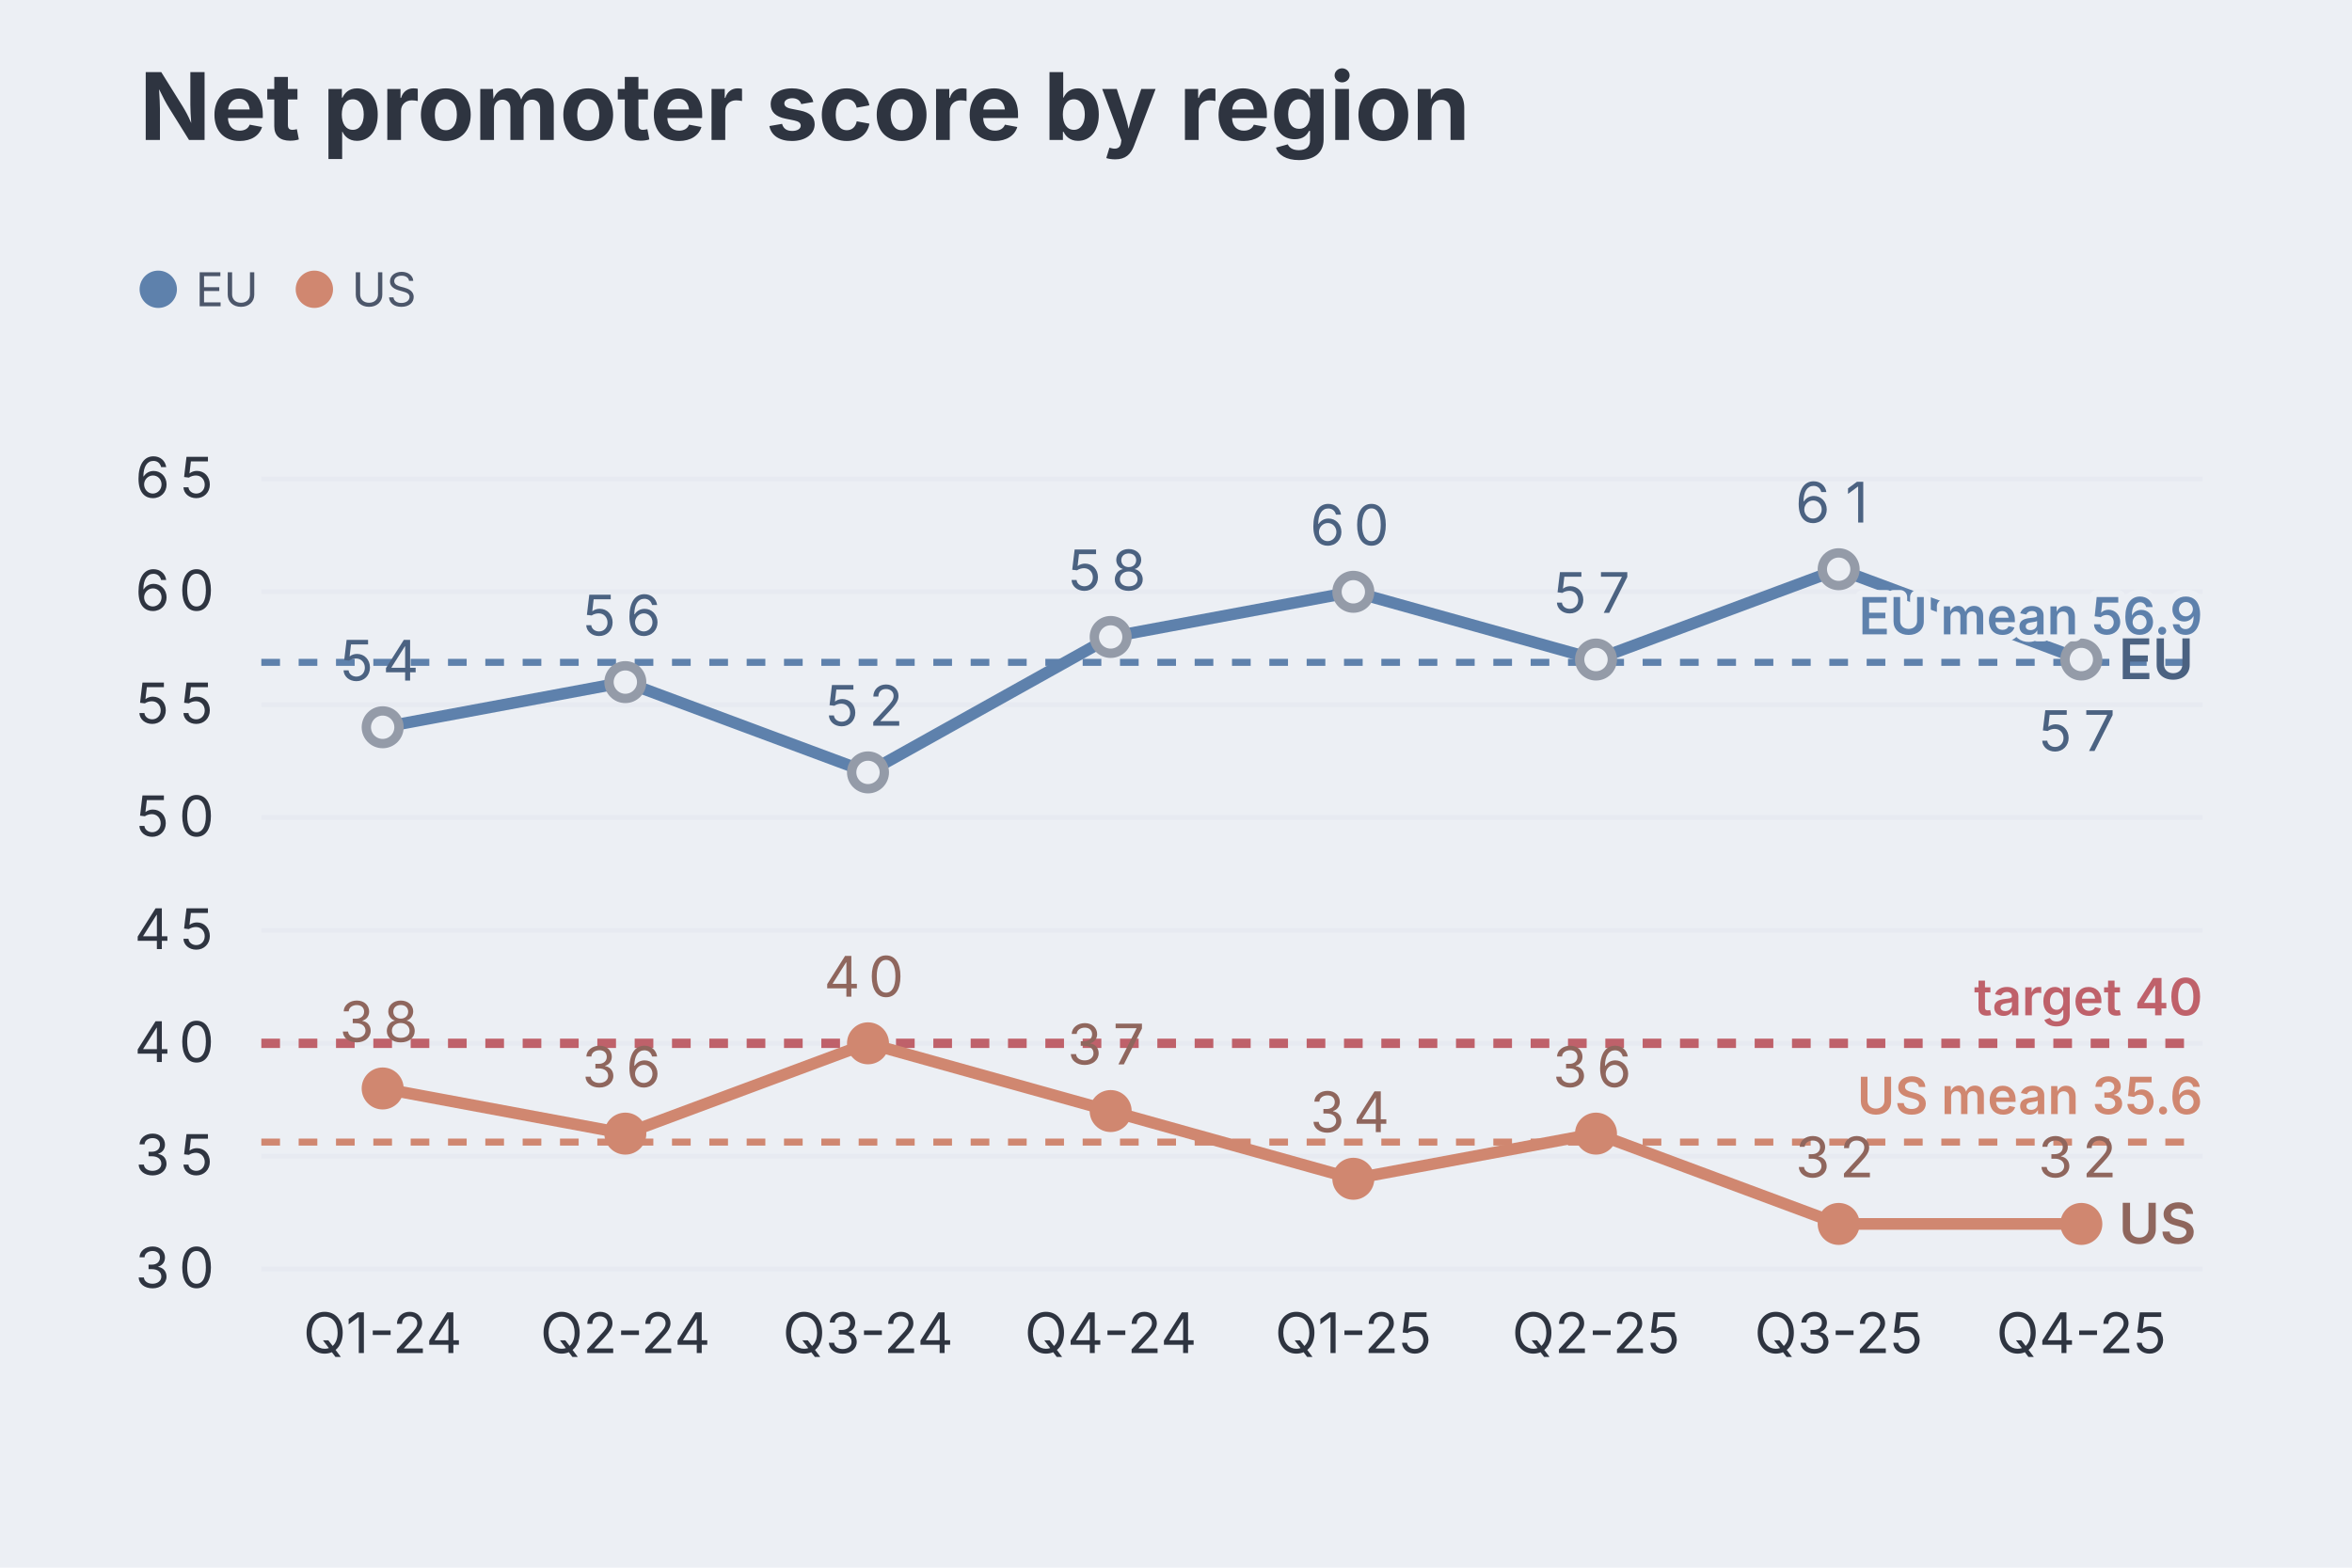
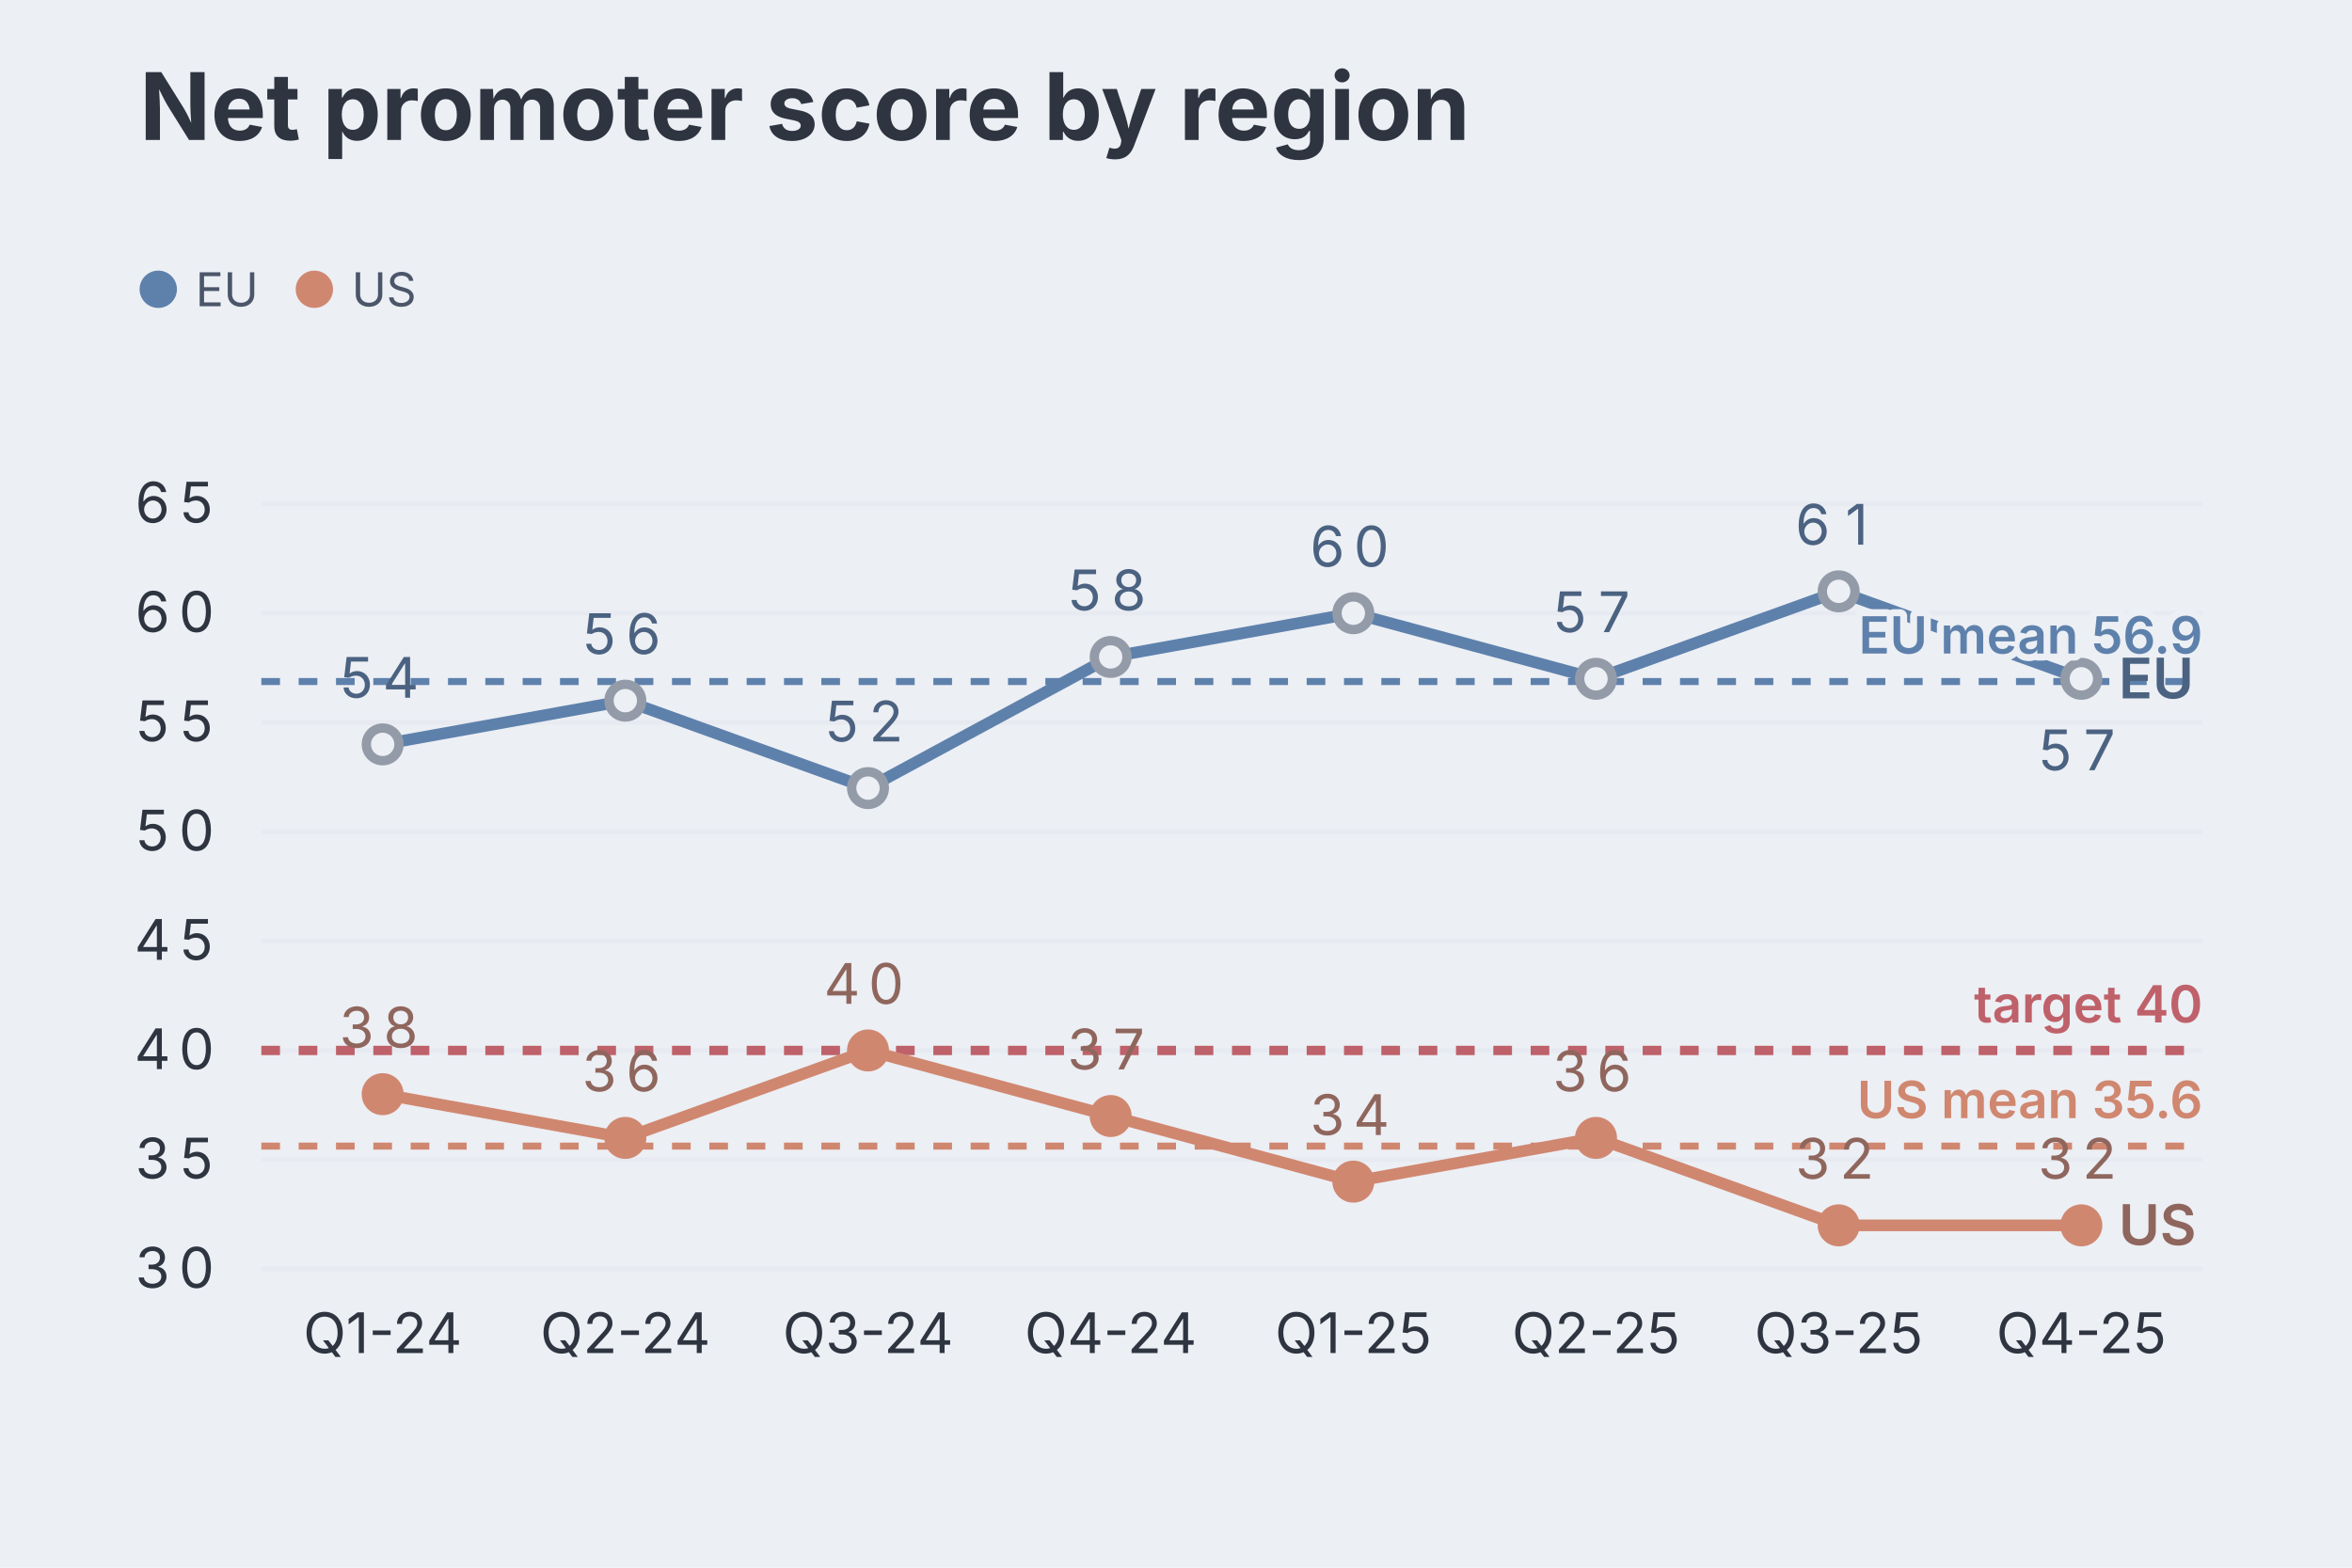
<svg xmlns="http://www.w3.org/2000/svg" aria-describedby="dgmo-desc-0909ccd9" role="img" aria-label="Net promoter score by region — Line diagram" width="504" height="336" viewBox="0 0 504 336" style="background: rgb(236, 239, 244); font-family: Inter, system-ui, Avenir, Helvetica, Arial, sans-serif;">
  <style>@media (hover:hover){svg:has(g.dgmo-series:hover) g.dgmo-series:not(:hover){opacity:0.4}svg:has([data-legend-entry="eu"]:hover) g.dgmo-series:not([data-series-name="EU"]){opacity:0.4}svg:has(g.dgmo-series[data-series-name="EU"]:hover):has([data-legend-entry="eu"]) [data-legend-entry]:not([data-legend-entry="eu"]){opacity:0.4}svg:has([data-legend-entry="us"]:hover) g.dgmo-series:not([data-series-name="US"]){opacity:0.4}svg:has(g.dgmo-series[data-series-name="US"]:hover):has([data-legend-entry="us"]) [data-legend-entry]:not([data-legend-entry="us"]){opacity:0.4}}</style>
  <rect class="dgmo-canvas-bg" x="0" y="0" width="504" height="336" fill="#eceff4" />
  <text class="chart-title" x="29.913" y="30" text-anchor="start" fill="#2e3440" font-size="20" font-weight="bold" style="cursor: default;" data-line-number="1">Net promoter score by region</text>
  <g transform="translate(0,48)">
    <g data-frame-legend="" data-dx="29.912599999999998" transform="translate(29.9126,0)">
      <g class="chart-legend" data-legend-active="series" data-legend-left="0" data-legend-right="67.31">
        <g transform="translate(0,0)" data-legend-group="series">
          <g data-legend-entry="eu" data-series-name="EU">
            <rect x="0" y="0" width="33.45" height="28" fill="transparent" />
            <circle cx="4" cy="14" r="4" fill="#5e81ac" />
            <text x="12" y="14" dominant-baseline="central" font-size="10" fill="#4c566a" font-family="Inter, system-ui, Avenir, Helvetica, Arial, sans-serif">EU</text>
          </g>
          <g data-legend-entry="us" data-series-name="US">
            <rect x="33.45" y="0" width="33.86" height="28" fill="transparent" />
            <circle cx="37.45" cy="14" r="4" fill="#d08770" />
            <text x="45.45" y="14" dominant-baseline="central" font-size="10" fill="#4c566a" font-family="Inter, system-ui, Avenir, Helvetica, Arial, sans-serif">US</text>
          </g>
        </g>
      </g>
    </g>
  </g>
  <line x1="56" x2="472" y1="272" y2="272" stroke="#d8dee9" stroke-opacity="0.25" />
  <text class="dgmo-tick" x="38.248" y="276" text-anchor="middle" fill="#2e3440" font-size="12" font-family="Inter, system-ui, Avenir, Helvetica, Arial, sans-serif">
    <tspan x="34.37">3</tspan>
    <tspan x="42.12">0</tspan>
  </text>
-   <line x1="56" x2="472" y1="247.806" y2="247.806" stroke="#d8dee9" stroke-opacity="0.25" />
-   <text class="dgmo-tick" x="38.248" y="251.806" text-anchor="middle" fill="#2e3440" font-size="12" font-family="Inter, system-ui, Avenir, Helvetica, Arial, sans-serif">
+   <line x1="56" x2="472" y1="248.571" y2="248.571" stroke="#d8dee9" stroke-opacity="0.25" />
+   <text class="dgmo-tick" x="38.248" y="252.571" text-anchor="middle" fill="#2e3440" font-size="12" font-family="Inter, system-ui, Avenir, Helvetica, Arial, sans-serif">
    <tspan x="34.37">3</tspan>
    <tspan x="42.12">5</tspan>
  </text>
-   <line x1="56" x2="472" y1="223.613" y2="223.613" stroke="#d8dee9" stroke-opacity="0.25" />
-   <text class="dgmo-tick" x="38.248" y="227.613" text-anchor="middle" fill="#2e3440" font-size="12" font-family="Inter, system-ui, Avenir, Helvetica, Arial, sans-serif">
+   <line x1="56" x2="472" y1="225.143" y2="225.143" stroke="#d8dee9" stroke-opacity="0.25" />
+   <text class="dgmo-tick" x="38.248" y="229.143" text-anchor="middle" fill="#2e3440" font-size="12" font-family="Inter, system-ui, Avenir, Helvetica, Arial, sans-serif">
    <tspan x="34.37">4</tspan>
    <tspan x="42.12">0</tspan>
  </text>
-   <line x1="56" x2="472" y1="199.419" y2="199.419" stroke="#d8dee9" stroke-opacity="0.25" />
-   <text class="dgmo-tick" x="38.248" y="203.419" text-anchor="middle" fill="#2e3440" font-size="12" font-family="Inter, system-ui, Avenir, Helvetica, Arial, sans-serif">
+   <line x1="56" x2="472" y1="201.714" y2="201.714" stroke="#d8dee9" stroke-opacity="0.25" />
+   <text class="dgmo-tick" x="38.248" y="205.714" text-anchor="middle" fill="#2e3440" font-size="12" font-family="Inter, system-ui, Avenir, Helvetica, Arial, sans-serif">
    <tspan x="34.37">4</tspan>
    <tspan x="42.12">5</tspan>
  </text>
-   <line x1="56" x2="472" y1="175.226" y2="175.226" stroke="#d8dee9" stroke-opacity="0.25" />
-   <text class="dgmo-tick" x="38.248" y="179.226" text-anchor="middle" fill="#2e3440" font-size="12" font-family="Inter, system-ui, Avenir, Helvetica, Arial, sans-serif">
+   <line x1="56" x2="472" y1="178.286" y2="178.286" stroke="#d8dee9" stroke-opacity="0.25" />
+   <text class="dgmo-tick" x="38.248" y="182.286" text-anchor="middle" fill="#2e3440" font-size="12" font-family="Inter, system-ui, Avenir, Helvetica, Arial, sans-serif">
    <tspan x="34.37">5</tspan>
    <tspan x="42.12">0</tspan>
  </text>
-   <line x1="56" x2="472" y1="151.032" y2="151.032" stroke="#d8dee9" stroke-opacity="0.25" />
-   <text class="dgmo-tick" x="38.248" y="155.032" text-anchor="middle" fill="#2e3440" font-size="12" font-family="Inter, system-ui, Avenir, Helvetica, Arial, sans-serif">
+   <line x1="56" x2="472" y1="154.857" y2="154.857" stroke="#d8dee9" stroke-opacity="0.25" />
+   <text class="dgmo-tick" x="38.248" y="158.857" text-anchor="middle" fill="#2e3440" font-size="12" font-family="Inter, system-ui, Avenir, Helvetica, Arial, sans-serif">
    <tspan x="34.37">5</tspan>
    <tspan x="42.12">5</tspan>
  </text>
-   <line x1="56" x2="472" y1="126.839" y2="126.839" stroke="#d8dee9" stroke-opacity="0.25" />
-   <text class="dgmo-tick" x="38.248" y="130.839" text-anchor="middle" fill="#2e3440" font-size="12" font-family="Inter, system-ui, Avenir, Helvetica, Arial, sans-serif">
+   <line x1="56" x2="472" y1="131.429" y2="131.429" stroke="#d8dee9" stroke-opacity="0.25" />
+   <text class="dgmo-tick" x="38.248" y="135.429" text-anchor="middle" fill="#2e3440" font-size="12" font-family="Inter, system-ui, Avenir, Helvetica, Arial, sans-serif">
    <tspan x="34.37">6</tspan>
    <tspan x="42.12">0</tspan>
  </text>
-   <line x1="56" x2="472" y1="102.645" y2="102.645" stroke="#d8dee9" stroke-opacity="0.25" />
-   <text class="dgmo-tick" x="38.248" y="106.645" text-anchor="middle" fill="#2e3440" font-size="12" font-family="Inter, system-ui, Avenir, Helvetica, Arial, sans-serif">
+   <line x1="56" x2="472" y1="108" y2="108" stroke="#d8dee9" stroke-opacity="0.25" />
+   <text class="dgmo-tick" x="38.248" y="112" text-anchor="middle" fill="#2e3440" font-size="12" font-family="Inter, system-ui, Avenir, Helvetica, Arial, sans-serif">
    <tspan x="34.37">6</tspan>
    <tspan x="42.12">5</tspan>
  </text>
  <text class="dgmo-tick" fill="#2e3440" font-size="12" font-family="Inter, system-ui, Avenir, Helvetica, Arial, sans-serif" x="82" y="290" text-anchor="middle">Q1-24</text>
  <text class="dgmo-tick" fill="#2e3440" font-size="12" font-family="Inter, system-ui, Avenir, Helvetica, Arial, sans-serif" x="134" y="290" text-anchor="middle">Q2-24</text>
  <text class="dgmo-tick" fill="#2e3440" font-size="12" font-family="Inter, system-ui, Avenir, Helvetica, Arial, sans-serif" x="186" y="290" text-anchor="middle">Q3-24</text>
  <text class="dgmo-tick" fill="#2e3440" font-size="12" font-family="Inter, system-ui, Avenir, Helvetica, Arial, sans-serif" x="238" y="290" text-anchor="middle">Q4-24</text>
  <text class="dgmo-tick" fill="#2e3440" font-size="12" font-family="Inter, system-ui, Avenir, Helvetica, Arial, sans-serif" x="290" y="290" text-anchor="middle">Q1-25</text>
  <text class="dgmo-tick" fill="#2e3440" font-size="12" font-family="Inter, system-ui, Avenir, Helvetica, Arial, sans-serif" x="342" y="290" text-anchor="middle">Q2-25</text>
  <text class="dgmo-tick" fill="#2e3440" font-size="12" font-family="Inter, system-ui, Avenir, Helvetica, Arial, sans-serif" x="394" y="290" text-anchor="middle">Q3-25</text>
  <text class="dgmo-tick" fill="#2e3440" font-size="12" font-family="Inter, system-ui, Avenir, Helvetica, Arial, sans-serif" x="446" y="290" text-anchor="middle">Q4-25</text>
-   <rect class="dgmo-plot-rect" x="56" y="102.645" width="416" height="169.355" fill="transparent" />
+   <rect class="dgmo-plot-rect" x="56" y="108" width="416" height="164" fill="transparent" />
  <g class="dgmo-overlay dgmo-overlay-mean" data-line-number="2">
-     <line x1="56" x2="472" y1="141.96" y2="141.96" stroke="#5e81ac" stroke-width="1.5" stroke-dasharray="4 4" />
+     <line x1="56" x2="472" y1="146.071" y2="146.071" stroke="#5e81ac" stroke-width="1.5" stroke-dasharray="4 4" />
  </g>
  <g class="dgmo-overlay dgmo-overlay-mean" data-line-number="2">
-     <line x1="56" x2="472" y1="244.782" y2="244.782" stroke="#d08770" stroke-width="1.5" stroke-dasharray="4 4" />
+     <line x1="56" x2="472" y1="245.643" y2="245.643" stroke="#d08770" stroke-width="1.5" stroke-dasharray="4 4" />
  </g>
  <g class="dgmo-overlay dgmo-overlay-target" data-line-number="3">
-     <line x1="56" x2="472" y1="223.613" y2="223.613" stroke="#bf616a" stroke-width="2" stroke-dasharray="4 4" />
+     <line x1="56" x2="472" y1="225.143" y2="225.143" stroke="#bf616a" stroke-width="2" stroke-dasharray="4 4" />
  </g>
  <g class="dgmo-series" data-series-index="0" data-series-name="EU" data-axis="left" data-color="#5e81ac" data-line-number="5">
-     <path class="dgmo-series-line" d="M82,155.871L134,146.194L186,165.548L238,136.516L290,126.839L342,141.355L394,122L446,141.355" fill="none" stroke="#5e81ac" stroke-width="2.5" stroke-linejoin="round" stroke-linecap="round" />
-     <path class="dgmo-series-hit" d="M82,155.871L134,146.194L186,165.548L238,136.516L290,126.839L342,141.355L394,122L446,141.355" fill="none" stroke="transparent" stroke-width="16" stroke-linejoin="round" stroke-linecap="round" />
-     <circle class="dgmo-pt" data-series-index="0" data-series-name="EU" data-color="#5e81ac" data-x-index="0" data-x-label="Q1-24" data-value="54" data-line-number="8" cx="82" cy="155.871" r="3.5" fill="#eceff4" stroke="#949ba8" stroke-width="2" />
-     <circle class="dgmo-pt" data-series-index="0" data-series-name="EU" data-color="#5e81ac" data-x-index="1" data-x-label="Q2-24" data-value="56" data-line-number="9" cx="134" cy="146.194" r="3.5" fill="#eceff4" stroke="#949ba8" stroke-width="2" />
-     <circle class="dgmo-pt" data-series-index="0" data-series-name="EU" data-color="#5e81ac" data-x-index="2" data-x-label="Q3-24" data-value="52" data-line-number="10" cx="186" cy="165.548" r="3.5" fill="#eceff4" stroke="#949ba8" stroke-width="2" />
-     <circle class="dgmo-pt" data-series-index="0" data-series-name="EU" data-color="#5e81ac" data-x-index="3" data-x-label="Q4-24" data-value="58" data-line-number="11" cx="238" cy="136.516" r="3.5" fill="#eceff4" stroke="#949ba8" stroke-width="2" />
-     <circle class="dgmo-pt" data-series-index="0" data-series-name="EU" data-color="#5e81ac" data-x-index="4" data-x-label="Q1-25" data-value="60" data-line-number="12" cx="290" cy="126.839" r="3.5" fill="#eceff4" stroke="#949ba8" stroke-width="2" />
-     <circle class="dgmo-pt" data-series-index="0" data-series-name="EU" data-color="#5e81ac" data-x-index="5" data-x-label="Q2-25" data-value="57" data-line-number="13" cx="342" cy="141.355" r="3.5" fill="#eceff4" stroke="#949ba8" stroke-width="2" />
-     <circle class="dgmo-pt" data-series-index="0" data-series-name="EU" data-color="#5e81ac" data-x-index="6" data-x-label="Q3-25" data-value="61" data-line-number="14" cx="394" cy="122" r="3.5" fill="#eceff4" stroke="#949ba8" stroke-width="2" />
-     <circle class="dgmo-pt" data-series-index="0" data-series-name="EU" data-color="#5e81ac" data-x-index="7" data-x-label="Q4-25" data-value="57" data-line-number="15" cx="446" cy="141.355" r="3.5" fill="#eceff4" stroke="#949ba8" stroke-width="2" />
+     <path class="dgmo-series-line" d="M82,159.543L134,150.171L186,168.914L238,140.8L290,131.429L342,145.486L394,126.743L446,145.486" fill="none" stroke="#5e81ac" stroke-width="2.5" stroke-linejoin="round" stroke-linecap="round" />
+     <path class="dgmo-series-hit" d="M82,159.543L134,150.171L186,168.914L238,140.8L290,131.429L342,145.486L394,126.743L446,145.486" fill="none" stroke="transparent" stroke-width="16" stroke-linejoin="round" stroke-linecap="round" />
+     <circle class="dgmo-pt" data-series-index="0" data-series-name="EU" data-color="#5e81ac" data-x-index="0" data-x-label="Q1-24" data-value="54" data-line-number="8" cx="82" cy="159.543" r="3.5" fill="#eceff4" stroke="#949ba8" stroke-width="2" />
+     <circle class="dgmo-pt" data-series-index="0" data-series-name="EU" data-color="#5e81ac" data-x-index="1" data-x-label="Q2-24" data-value="56" data-line-number="9" cx="134" cy="150.171" r="3.5" fill="#eceff4" stroke="#949ba8" stroke-width="2" />
+     <circle class="dgmo-pt" data-series-index="0" data-series-name="EU" data-color="#5e81ac" data-x-index="2" data-x-label="Q3-24" data-value="52" data-line-number="10" cx="186" cy="168.914" r="3.5" fill="#eceff4" stroke="#949ba8" stroke-width="2" />
+     <circle class="dgmo-pt" data-series-index="0" data-series-name="EU" data-color="#5e81ac" data-x-index="3" data-x-label="Q4-24" data-value="58" data-line-number="11" cx="238" cy="140.8" r="3.5" fill="#eceff4" stroke="#949ba8" stroke-width="2" />
+     <circle class="dgmo-pt" data-series-index="0" data-series-name="EU" data-color="#5e81ac" data-x-index="4" data-x-label="Q1-25" data-value="60" data-line-number="12" cx="290" cy="131.429" r="3.5" fill="#eceff4" stroke="#949ba8" stroke-width="2" />
+     <circle class="dgmo-pt" data-series-index="0" data-series-name="EU" data-color="#5e81ac" data-x-index="5" data-x-label="Q2-25" data-value="57" data-line-number="13" cx="342" cy="145.486" r="3.5" fill="#eceff4" stroke="#949ba8" stroke-width="2" />
+     <circle class="dgmo-pt" data-series-index="0" data-series-name="EU" data-color="#5e81ac" data-x-index="6" data-x-label="Q3-25" data-value="61" data-line-number="14" cx="394" cy="126.743" r="3.5" fill="#eceff4" stroke="#949ba8" stroke-width="2" />
+     <circle class="dgmo-pt" data-series-index="0" data-series-name="EU" data-color="#5e81ac" data-x-index="7" data-x-label="Q4-25" data-value="57" data-line-number="15" cx="446" cy="145.486" r="3.5" fill="#eceff4" stroke="#949ba8" stroke-width="2" />
  </g>
  <g class="dgmo-series" data-series-index="1" data-series-name="US" data-axis="left" data-color="#d08770" data-line-number="6">
-     <path class="dgmo-series-line" d="M82,233.29L134,242.968L186,223.613L238,238.129L290,252.645L342,242.968L394,262.323L446,262.323" fill="none" stroke="#d08770" stroke-width="2.5" stroke-linejoin="round" stroke-linecap="round" />
-     <path class="dgmo-series-hit" d="M82,233.29L134,242.968L186,223.613L238,238.129L290,252.645L342,242.968L394,262.323L446,262.323" fill="none" stroke="transparent" stroke-width="16" stroke-linejoin="round" stroke-linecap="round" />
-     <circle class="dgmo-pt" data-series-index="1" data-series-name="US" data-color="#d08770" data-x-index="0" data-x-label="Q1-24" data-value="38" data-line-number="8" cx="82" cy="233.29" r="3.5" fill="#d08770" stroke="#d08770" stroke-width="2" />
-     <circle class="dgmo-pt" data-series-index="1" data-series-name="US" data-color="#d08770" data-x-index="1" data-x-label="Q2-24" data-value="36" data-line-number="9" cx="134" cy="242.968" r="3.5" fill="#d08770" stroke="#d08770" stroke-width="2" />
-     <circle class="dgmo-pt" data-series-index="1" data-series-name="US" data-color="#d08770" data-x-index="2" data-x-label="Q3-24" data-value="40" data-line-number="10" cx="186" cy="223.613" r="3.5" fill="#d08770" stroke="#d08770" stroke-width="2" />
-     <circle class="dgmo-pt" data-series-index="1" data-series-name="US" data-color="#d08770" data-x-index="3" data-x-label="Q4-24" data-value="37" data-line-number="11" cx="238" cy="238.129" r="3.5" fill="#d08770" stroke="#d08770" stroke-width="2" />
-     <circle class="dgmo-pt" data-series-index="1" data-series-name="US" data-color="#d08770" data-x-index="4" data-x-label="Q1-25" data-value="34" data-line-number="12" cx="290" cy="252.645" r="3.5" fill="#d08770" stroke="#d08770" stroke-width="2" />
-     <circle class="dgmo-pt" data-series-index="1" data-series-name="US" data-color="#d08770" data-x-index="5" data-x-label="Q2-25" data-value="36" data-line-number="13" cx="342" cy="242.968" r="3.5" fill="#d08770" stroke="#d08770" stroke-width="2" />
-     <circle class="dgmo-pt" data-series-index="1" data-series-name="US" data-color="#d08770" data-x-index="6" data-x-label="Q3-25" data-value="32" data-line-number="14" cx="394" cy="262.323" r="3.5" fill="#d08770" stroke="#d08770" stroke-width="2" />
-     <circle class="dgmo-pt" data-series-index="1" data-series-name="US" data-color="#d08770" data-x-index="7" data-x-label="Q4-25" data-value="32" data-line-number="15" cx="446" cy="262.323" r="3.5" fill="#d08770" stroke="#d08770" stroke-width="2" />
+     <path class="dgmo-series-line" d="M82,234.514L134,243.886L186,225.143L238,239.2L290,253.257L342,243.886L394,262.629L446,262.629" fill="none" stroke="#d08770" stroke-width="2.5" stroke-linejoin="round" stroke-linecap="round" />
+     <path class="dgmo-series-hit" d="M82,234.514L134,243.886L186,225.143L238,239.2L290,253.257L342,243.886L394,262.629L446,262.629" fill="none" stroke="transparent" stroke-width="16" stroke-linejoin="round" stroke-linecap="round" />
+     <circle class="dgmo-pt" data-series-index="1" data-series-name="US" data-color="#d08770" data-x-index="0" data-x-label="Q1-24" data-value="38" data-line-number="8" cx="82" cy="234.514" r="3.5" fill="#d08770" stroke="#d08770" stroke-width="2" />
+     <circle class="dgmo-pt" data-series-index="1" data-series-name="US" data-color="#d08770" data-x-index="1" data-x-label="Q2-24" data-value="36" data-line-number="9" cx="134" cy="243.886" r="3.5" fill="#d08770" stroke="#d08770" stroke-width="2" />
+     <circle class="dgmo-pt" data-series-index="1" data-series-name="US" data-color="#d08770" data-x-index="2" data-x-label="Q3-24" data-value="40" data-line-number="10" cx="186" cy="225.143" r="3.5" fill="#d08770" stroke="#d08770" stroke-width="2" />
+     <circle class="dgmo-pt" data-series-index="1" data-series-name="US" data-color="#d08770" data-x-index="3" data-x-label="Q4-24" data-value="37" data-line-number="11" cx="238" cy="239.2" r="3.5" fill="#d08770" stroke="#d08770" stroke-width="2" />
+     <circle class="dgmo-pt" data-series-index="1" data-series-name="US" data-color="#d08770" data-x-index="4" data-x-label="Q1-25" data-value="34" data-line-number="12" cx="290" cy="253.257" r="3.5" fill="#d08770" stroke="#d08770" stroke-width="2" />
+     <circle class="dgmo-pt" data-series-index="1" data-series-name="US" data-color="#d08770" data-x-index="5" data-x-label="Q2-25" data-value="36" data-line-number="13" cx="342" cy="243.886" r="3.5" fill="#d08770" stroke="#d08770" stroke-width="2" />
+     <circle class="dgmo-pt" data-series-index="1" data-series-name="US" data-color="#d08770" data-x-index="6" data-x-label="Q3-25" data-value="32" data-line-number="14" cx="394" cy="262.629" r="3.5" fill="#d08770" stroke="#d08770" stroke-width="2" />
+     <circle class="dgmo-pt" data-series-index="1" data-series-name="US" data-color="#d08770" data-x-index="7" data-x-label="Q4-25" data-value="32" data-line-number="15" cx="446" cy="262.629" r="3.5" fill="#d08770" stroke="#d08770" stroke-width="2" />
  </g>
-   <text class="dgmo-overlay-label dgmo-overlay-mean-label" data-line-number="2" x="472" y="135.96" text-anchor="end" fill="#5e81ac" font-size="11" font-weight="600" font-family="Inter, system-ui, Avenir, Helvetica, Arial, sans-serif" stroke="#eceff4" stroke-width="3" stroke-linejoin="round" paint-order="stroke">EU mean 56.9</text>
-   <text class="dgmo-overlay-label dgmo-overlay-mean-label" data-line-number="2" x="472" y="238.782" text-anchor="end" fill="#d08770" font-size="11" font-weight="600" font-family="Inter, system-ui, Avenir, Helvetica, Arial, sans-serif" stroke="#eceff4" stroke-width="3" stroke-linejoin="round" paint-order="stroke">US mean 35.6</text>
-   <text class="dgmo-overlay-label dgmo-overlay-target-label" data-line-number="3" x="472" y="217.613" text-anchor="end" fill="#bf616a" font-size="11" font-weight="600" font-family="Inter, system-ui, Avenir, Helvetica, Arial, sans-serif" stroke="#eceff4" stroke-width="3" stroke-linejoin="round" paint-order="stroke">target 40</text>
-   <text class="dgmo-series-end-label" data-series-name="EU" x="454" y="145.555" text-anchor="start" fill="#4b6281" font-size="12" font-weight="600" font-family="Inter, system-ui, Avenir, Helvetica, Arial, sans-serif">EU</text>
-   <text class="dgmo-series-end-label" data-series-name="US" x="454" y="266.523" text-anchor="start" fill="#8f665d" font-size="12" font-weight="600" font-family="Inter, system-ui, Avenir, Helvetica, Arial, sans-serif">US</text>
-   <text x="82" y="145.871" text-anchor="middle" fill="#4b6281" font-size="12" font-family="Inter, system-ui, Avenir, Helvetica, Arial, sans-serif">
+   <text class="dgmo-overlay-label dgmo-overlay-mean-label" data-line-number="2" x="472" y="140.071" text-anchor="end" fill="#5e81ac" font-size="11" font-weight="600" font-family="Inter, system-ui, Avenir, Helvetica, Arial, sans-serif" stroke="#eceff4" stroke-width="3" stroke-linejoin="round" paint-order="stroke">EU mean 56.9</text>
+   <text class="dgmo-overlay-label dgmo-overlay-mean-label" data-line-number="2" x="472" y="239.643" text-anchor="end" fill="#d08770" font-size="11" font-weight="600" font-family="Inter, system-ui, Avenir, Helvetica, Arial, sans-serif" stroke="#eceff4" stroke-width="3" stroke-linejoin="round" paint-order="stroke">US mean 35.6</text>
+   <text class="dgmo-overlay-label dgmo-overlay-target-label" data-line-number="3" x="472" y="219.143" text-anchor="end" fill="#bf616a" font-size="11" font-weight="600" font-family="Inter, system-ui, Avenir, Helvetica, Arial, sans-serif" stroke="#eceff4" stroke-width="3" stroke-linejoin="round" paint-order="stroke">target 40</text>
+   <text class="dgmo-series-end-label" data-series-name="EU" x="454" y="149.686" text-anchor="start" fill="#4b6281" font-size="12" font-weight="600" font-family="Inter, system-ui, Avenir, Helvetica, Arial, sans-serif">EU</text>
+   <text class="dgmo-series-end-label" data-series-name="US" x="454" y="266.829" text-anchor="start" fill="#8f665d" font-size="12" font-weight="600" font-family="Inter, system-ui, Avenir, Helvetica, Arial, sans-serif">US</text>
+   <text x="82" y="149.543" text-anchor="middle" fill="#4b6281" font-size="12" font-family="Inter, system-ui, Avenir, Helvetica, Arial, sans-serif">
    <tspan x="78.12">5</tspan>
    <tspan x="85.88">4</tspan>
  </text>
-   <text x="134" y="136.194" text-anchor="middle" fill="#4b6281" font-size="12" font-family="Inter, system-ui, Avenir, Helvetica, Arial, sans-serif">
+   <text x="134" y="140.171" text-anchor="middle" fill="#4b6281" font-size="12" font-family="Inter, system-ui, Avenir, Helvetica, Arial, sans-serif">
    <tspan x="130.12">5</tspan>
    <tspan x="137.88">6</tspan>
  </text>
-   <text x="186" y="155.548" text-anchor="middle" fill="#4b6281" font-size="12" font-family="Inter, system-ui, Avenir, Helvetica, Arial, sans-serif">
+   <text x="186" y="158.914" text-anchor="middle" fill="#4b6281" font-size="12" font-family="Inter, system-ui, Avenir, Helvetica, Arial, sans-serif">
    <tspan x="182.12">5</tspan>
    <tspan x="189.88">2</tspan>
  </text>
-   <text x="238" y="126.516" text-anchor="middle" fill="#4b6281" font-size="12" font-family="Inter, system-ui, Avenir, Helvetica, Arial, sans-serif">
+   <text x="238" y="130.8" text-anchor="middle" fill="#4b6281" font-size="12" font-family="Inter, system-ui, Avenir, Helvetica, Arial, sans-serif">
    <tspan x="234.12">5</tspan>
    <tspan x="241.88">8</tspan>
  </text>
-   <text x="290" y="116.839" text-anchor="middle" fill="#4b6281" font-size="12" font-family="Inter, system-ui, Avenir, Helvetica, Arial, sans-serif">
+   <text x="290" y="121.429" text-anchor="middle" fill="#4b6281" font-size="12" font-family="Inter, system-ui, Avenir, Helvetica, Arial, sans-serif">
    <tspan x="286.12">6</tspan>
    <tspan x="293.88">0</tspan>
  </text>
-   <text x="342" y="131.355" text-anchor="middle" fill="#4b6281" font-size="12" font-family="Inter, system-ui, Avenir, Helvetica, Arial, sans-serif">
+   <text x="342" y="135.486" text-anchor="middle" fill="#4b6281" font-size="12" font-family="Inter, system-ui, Avenir, Helvetica, Arial, sans-serif">
    <tspan x="338.12">5</tspan>
    <tspan x="345.88">7</tspan>
  </text>
-   <text x="394" y="112" text-anchor="middle" fill="#4b6281" font-size="12" font-family="Inter, system-ui, Avenir, Helvetica, Arial, sans-serif">
+   <text x="394" y="116.743" text-anchor="middle" fill="#4b6281" font-size="12" font-family="Inter, system-ui, Avenir, Helvetica, Arial, sans-serif">
    <tspan x="390.12">6</tspan>
    <tspan x="397.88">1</tspan>
  </text>
-   <text x="446" y="160.955" text-anchor="middle" fill="#4b6281" font-size="12" font-family="Inter, system-ui, Avenir, Helvetica, Arial, sans-serif">
+   <text x="446" y="165.086" text-anchor="middle" fill="#4b6281" font-size="12" font-family="Inter, system-ui, Avenir, Helvetica, Arial, sans-serif">
    <tspan x="442.12">5</tspan>
    <tspan x="449.88">7</tspan>
  </text>
-   <text x="82" y="223.29" text-anchor="middle" fill="#8f665d" font-size="12" font-family="Inter, system-ui, Avenir, Helvetica, Arial, sans-serif">
+   <text x="82" y="224.514" text-anchor="middle" fill="#8f665d" font-size="12" font-family="Inter, system-ui, Avenir, Helvetica, Arial, sans-serif">
    <tspan x="78.12">3</tspan>
    <tspan x="85.88">8</tspan>
  </text>
-   <text x="134" y="232.968" text-anchor="middle" fill="#8f665d" font-size="12" font-family="Inter, system-ui, Avenir, Helvetica, Arial, sans-serif">
+   <text x="134" y="233.886" text-anchor="middle" fill="#8f665d" font-size="12" font-family="Inter, system-ui, Avenir, Helvetica, Arial, sans-serif">
    <tspan x="130.12">3</tspan>
    <tspan x="137.88">6</tspan>
  </text>
-   <text x="186" y="213.613" text-anchor="middle" fill="#8f665d" font-size="12" font-family="Inter, system-ui, Avenir, Helvetica, Arial, sans-serif">
+   <text x="186" y="215.143" text-anchor="middle" fill="#8f665d" font-size="12" font-family="Inter, system-ui, Avenir, Helvetica, Arial, sans-serif">
    <tspan x="182.12">4</tspan>
    <tspan x="189.88">0</tspan>
  </text>
-   <text x="238" y="228.129" text-anchor="middle" fill="#8f665d" font-size="12" font-family="Inter, system-ui, Avenir, Helvetica, Arial, sans-serif">
+   <text x="238" y="229.2" text-anchor="middle" fill="#8f665d" font-size="12" font-family="Inter, system-ui, Avenir, Helvetica, Arial, sans-serif">
    <tspan x="234.12">3</tspan>
    <tspan x="241.88">7</tspan>
  </text>
-   <text x="290" y="242.645" text-anchor="middle" fill="#8f665d" font-size="12" font-family="Inter, system-ui, Avenir, Helvetica, Arial, sans-serif">
+   <text x="290" y="243.257" text-anchor="middle" fill="#8f665d" font-size="12" font-family="Inter, system-ui, Avenir, Helvetica, Arial, sans-serif">
    <tspan x="286.12">3</tspan>
    <tspan x="293.88">4</tspan>
  </text>
-   <text x="342" y="232.968" text-anchor="middle" fill="#8f665d" font-size="12" font-family="Inter, system-ui, Avenir, Helvetica, Arial, sans-serif">
+   <text x="342" y="233.886" text-anchor="middle" fill="#8f665d" font-size="12" font-family="Inter, system-ui, Avenir, Helvetica, Arial, sans-serif">
    <tspan x="338.12">3</tspan>
    <tspan x="345.88">6</tspan>
  </text>
-   <text x="394" y="252.323" text-anchor="middle" fill="#8f665d" font-size="12" font-family="Inter, system-ui, Avenir, Helvetica, Arial, sans-serif">
+   <text x="394" y="252.629" text-anchor="middle" fill="#8f665d" font-size="12" font-family="Inter, system-ui, Avenir, Helvetica, Arial, sans-serif">
    <tspan x="390.12">3</tspan>
    <tspan x="397.88">2</tspan>
  </text>
-   <text x="446" y="252.323" text-anchor="middle" fill="#8f665d" font-size="12" font-family="Inter, system-ui, Avenir, Helvetica, Arial, sans-serif">
+   <text x="446" y="252.629" text-anchor="middle" fill="#8f665d" font-size="12" font-family="Inter, system-ui, Avenir, Helvetica, Arial, sans-serif">
    <tspan x="442.12">3</tspan>
    <tspan x="449.88">2</tspan>
  </text>
</svg>
